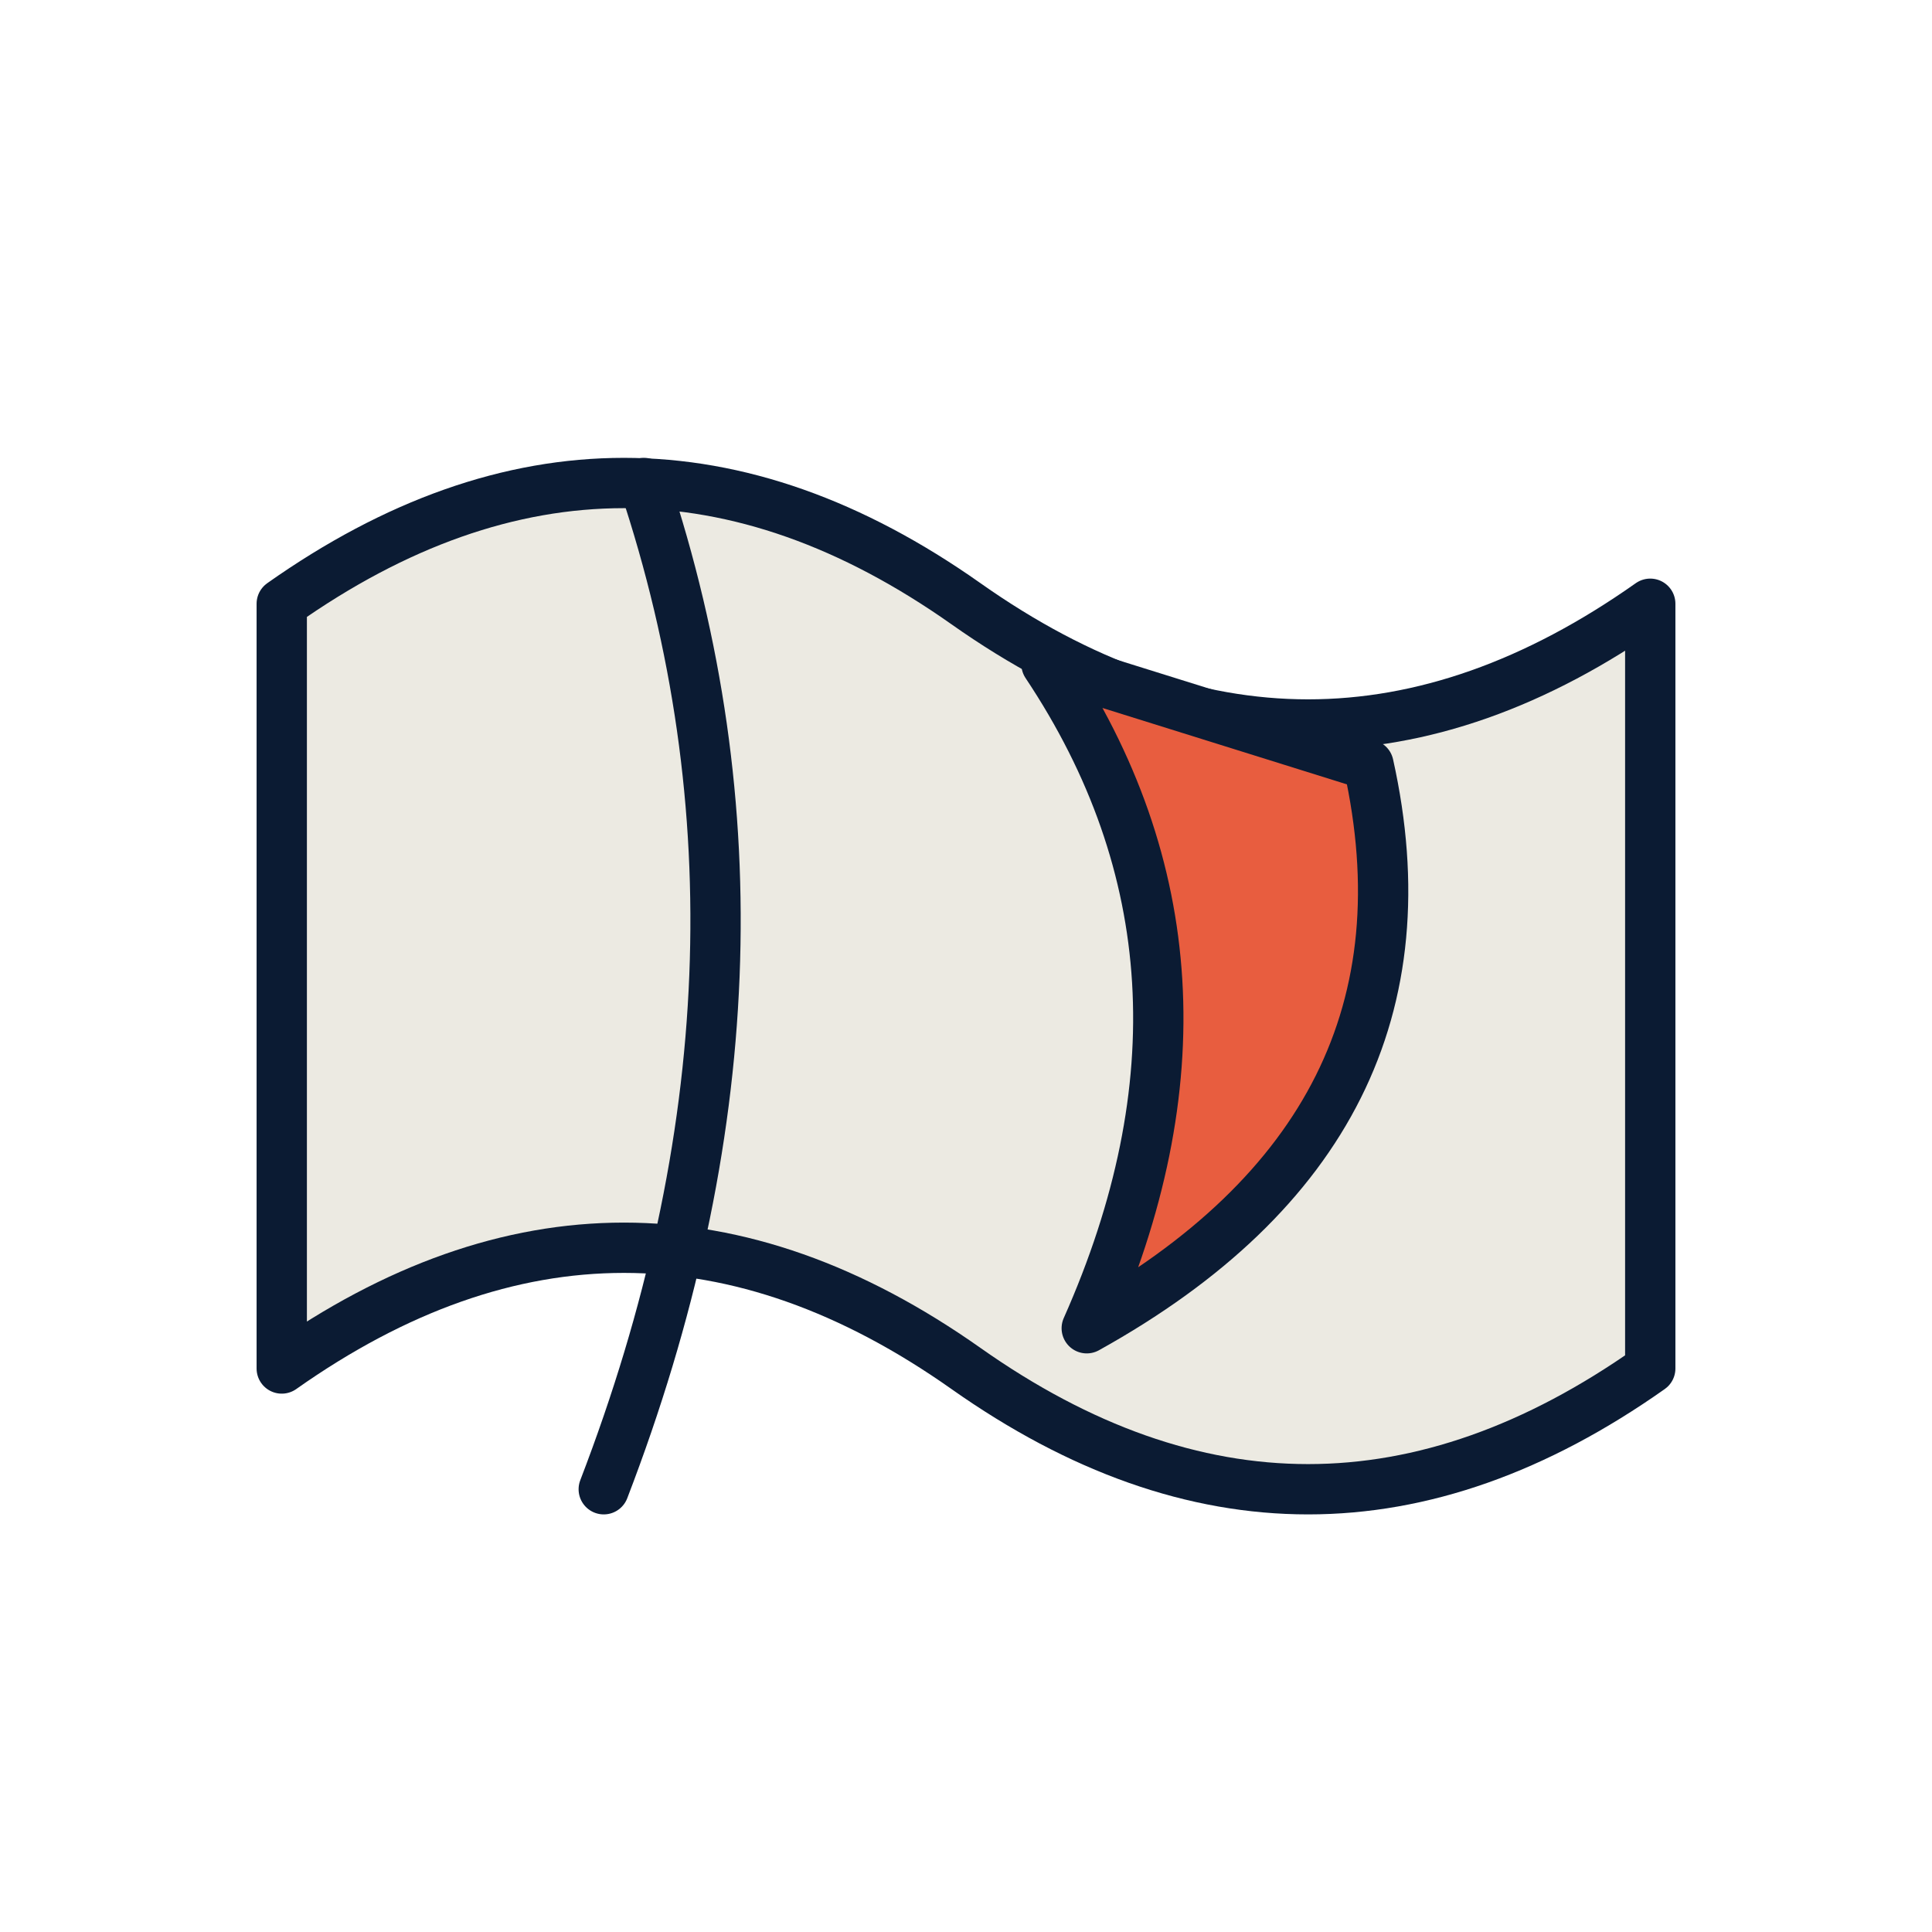
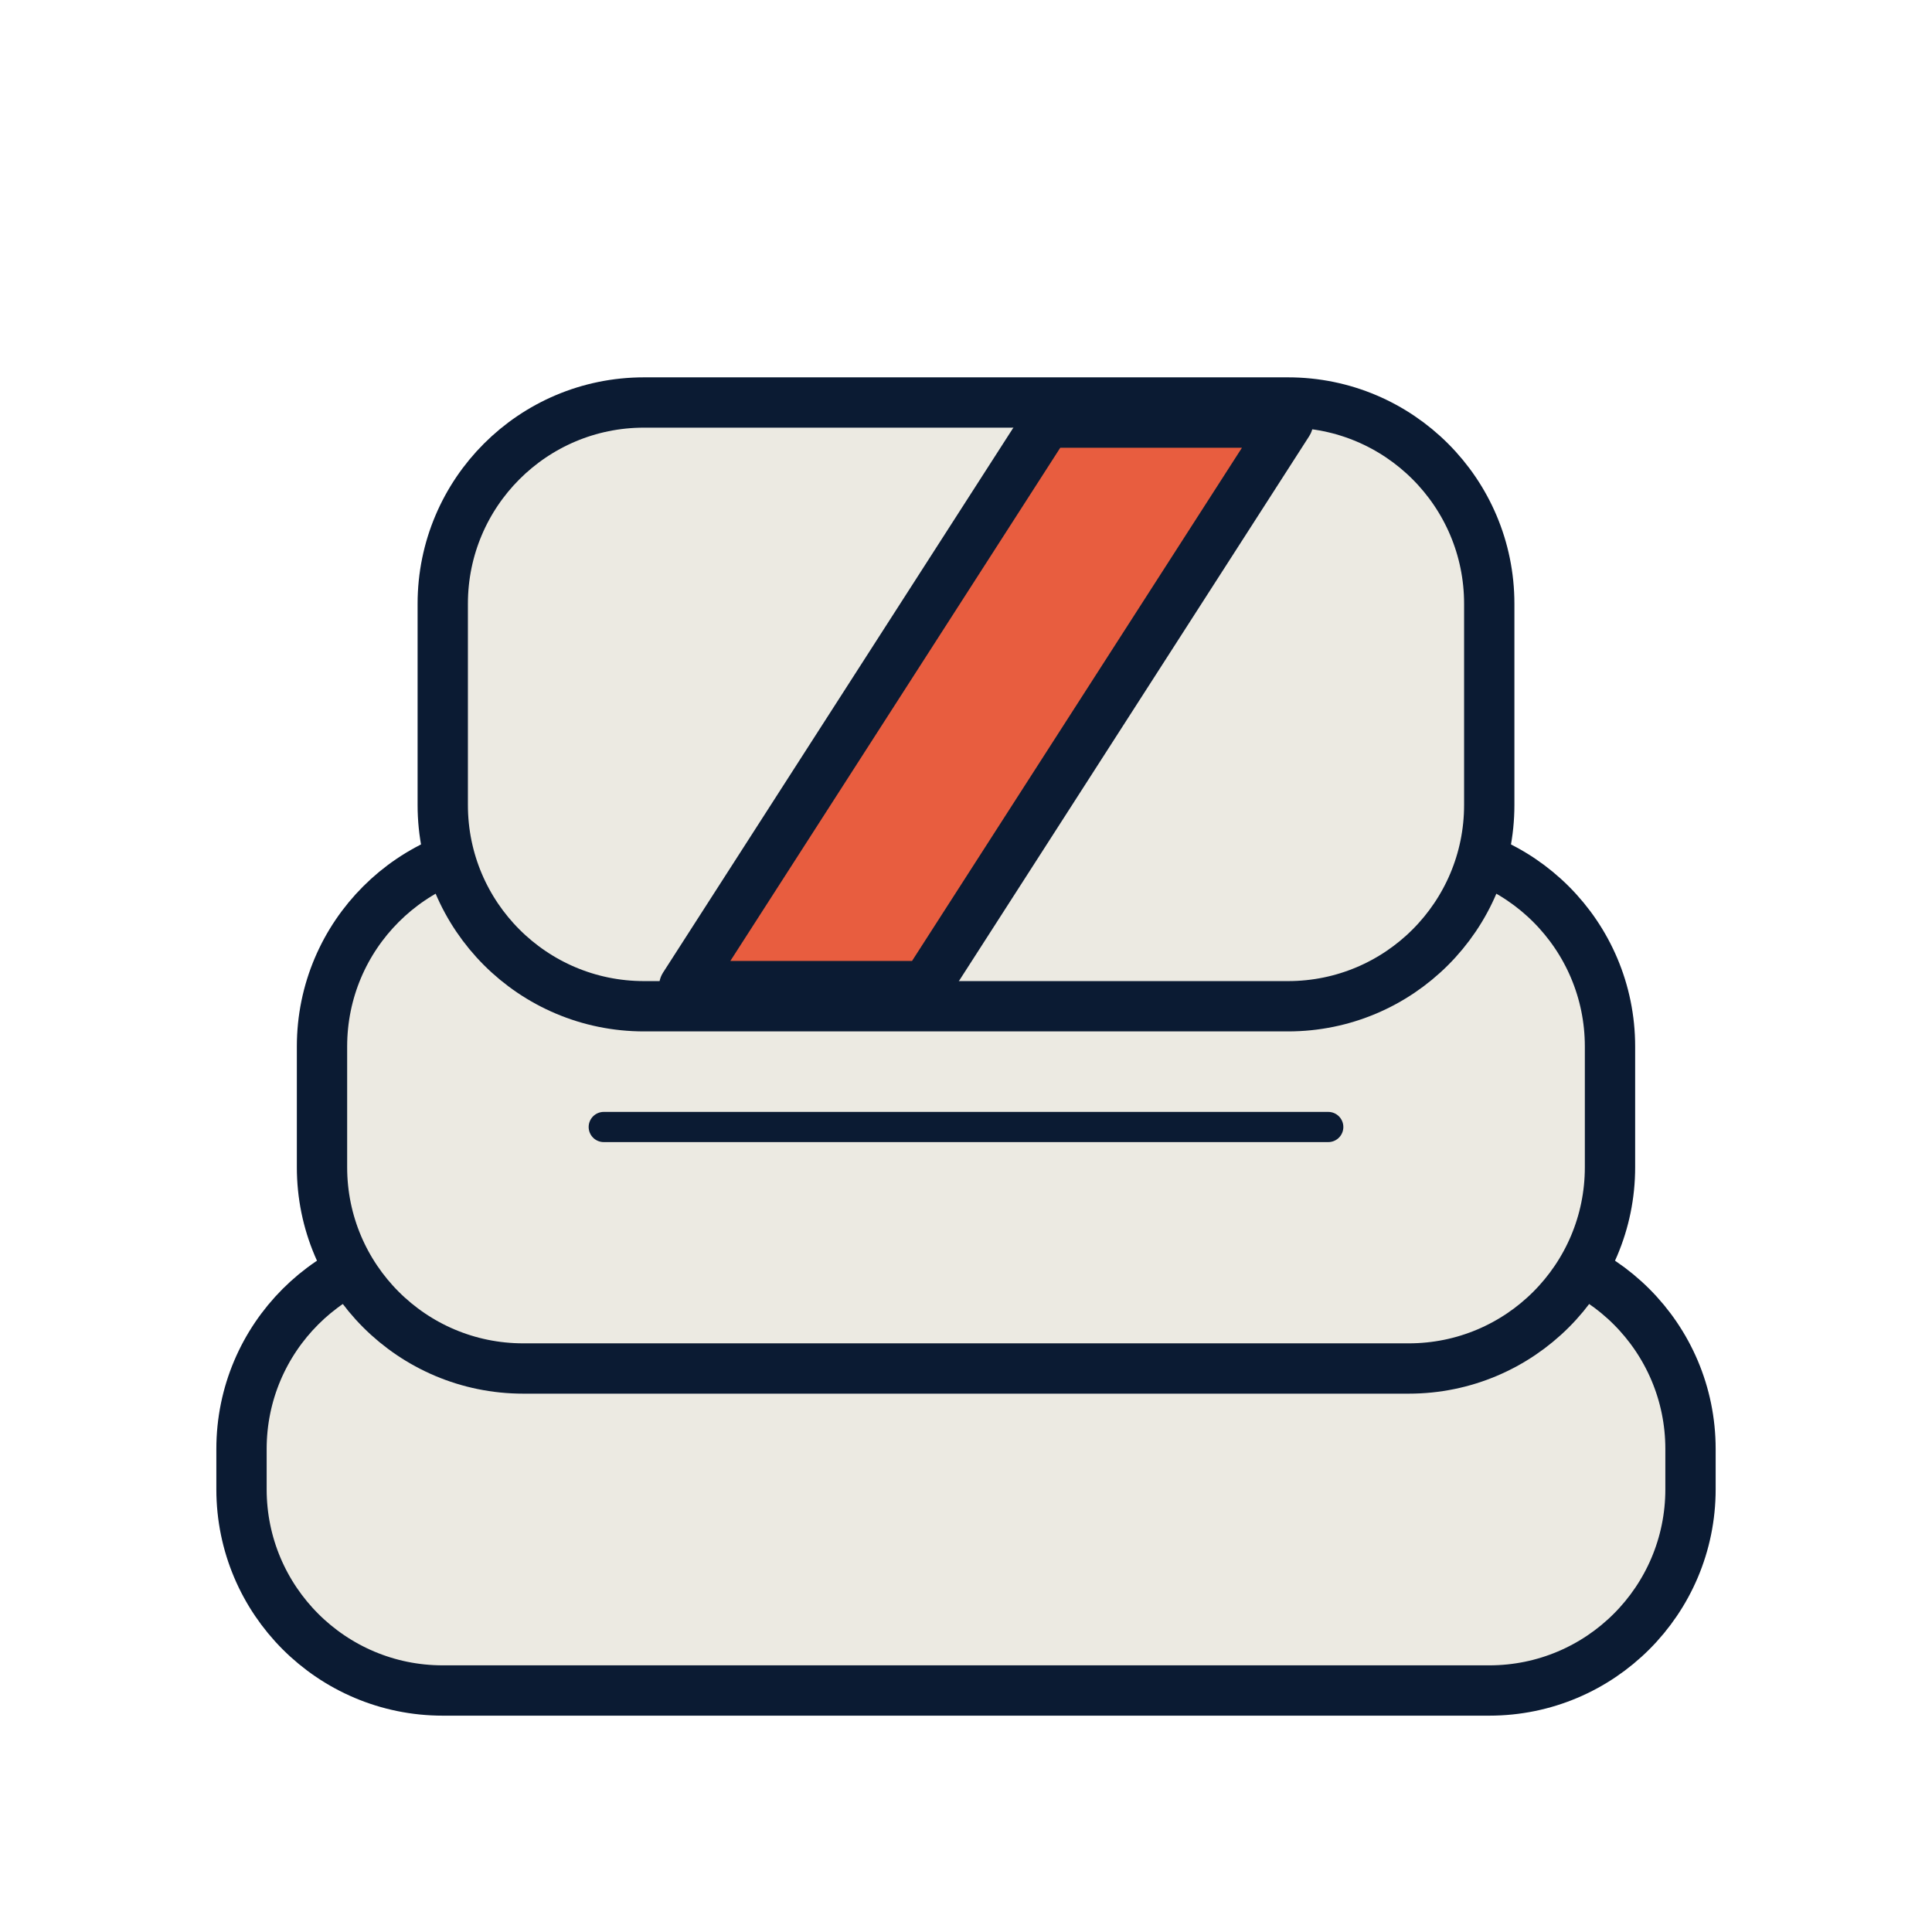
<svg xmlns="http://www.w3.org/2000/svg" viewBox="0 0 96 96" fill="none" stroke="#0B1B33" stroke-width="2.5" stroke-linecap="round" stroke-linejoin="round">
-   <path d="M14 30Q31 18 48 30T82 30V68Q65 80 48 68T14 68Z" fill="#ECEAE2" />
-   <path d="M52 33Q62 48 54 66Q72 56 68 38Z" fill="#E85D3F" />
-   <path d="M32 24Q40 48 30 74" />
+   <rect x="12" y="62" width="72" height="22" rx="10" fill="#ECEAE2" />
+   <rect x="16" y="42" width="64" height="26" rx="10" fill="#ECEAE2" />
+   <rect x="22" y="20" width="52" height="30" rx="10" fill="#ECEAE2" />
+   <path d="M52 21L64 21L46 49L34 49Z" fill="#E85D3F" />
+   <path d="M30 56H66" stroke-width="1.5" />
</svg>
